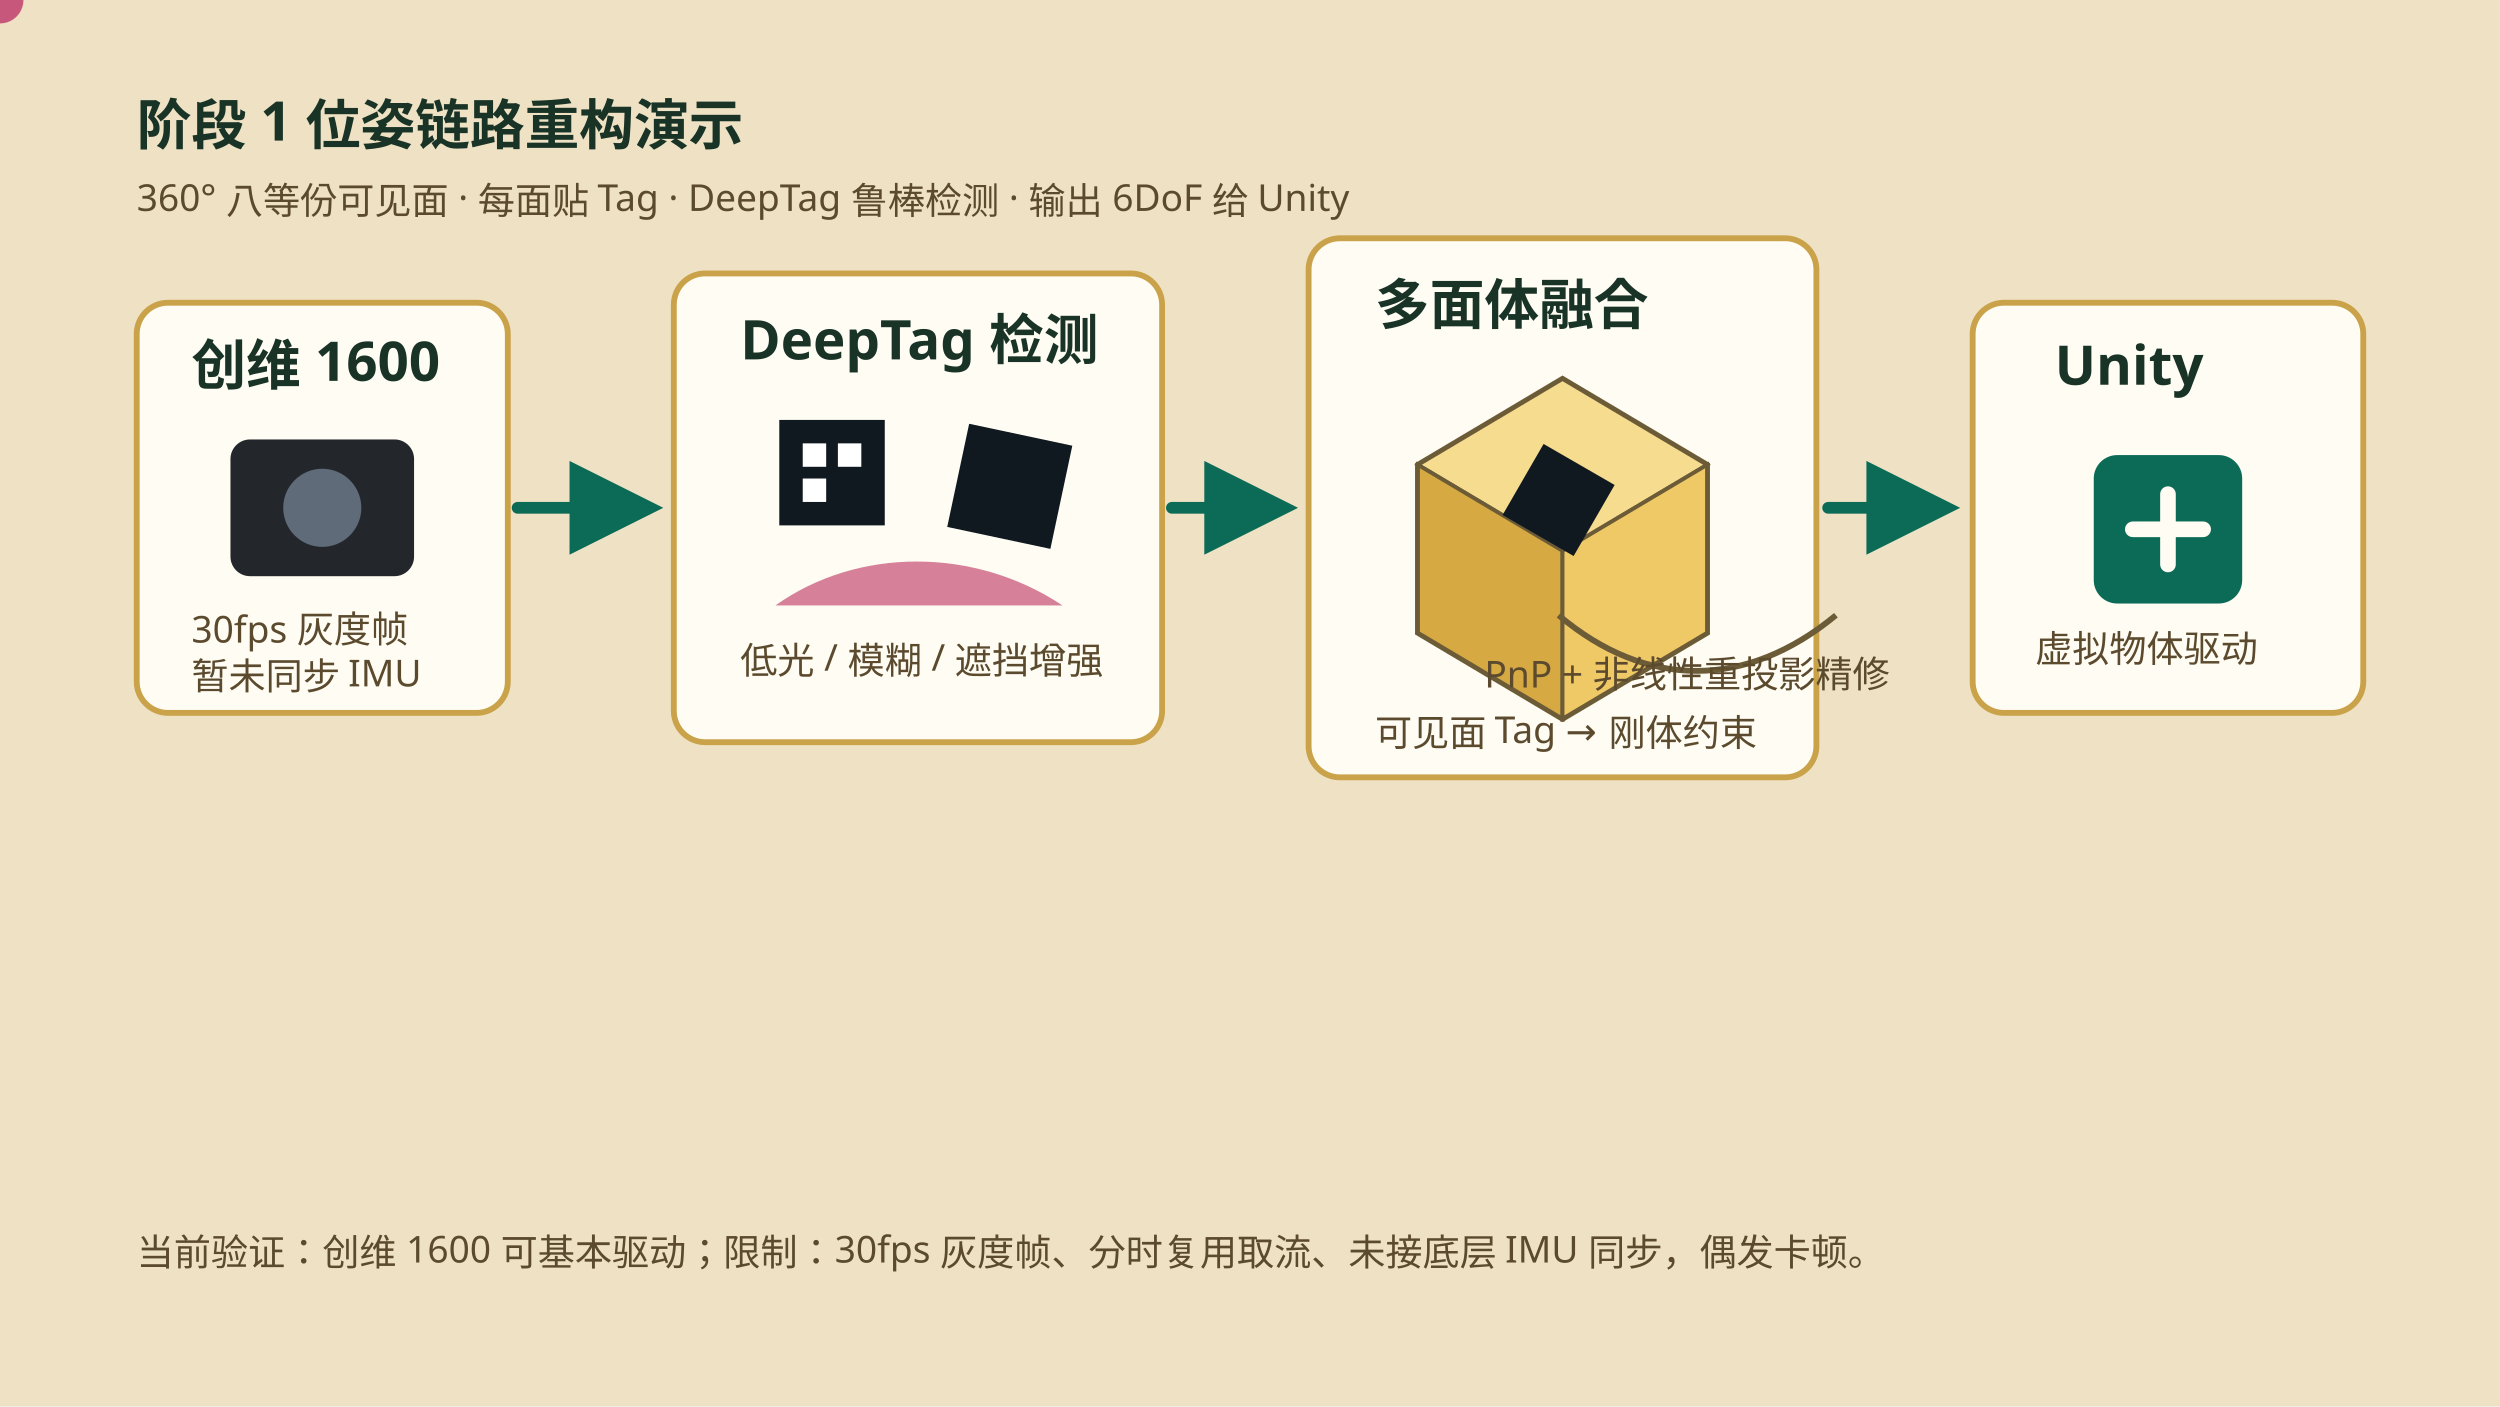
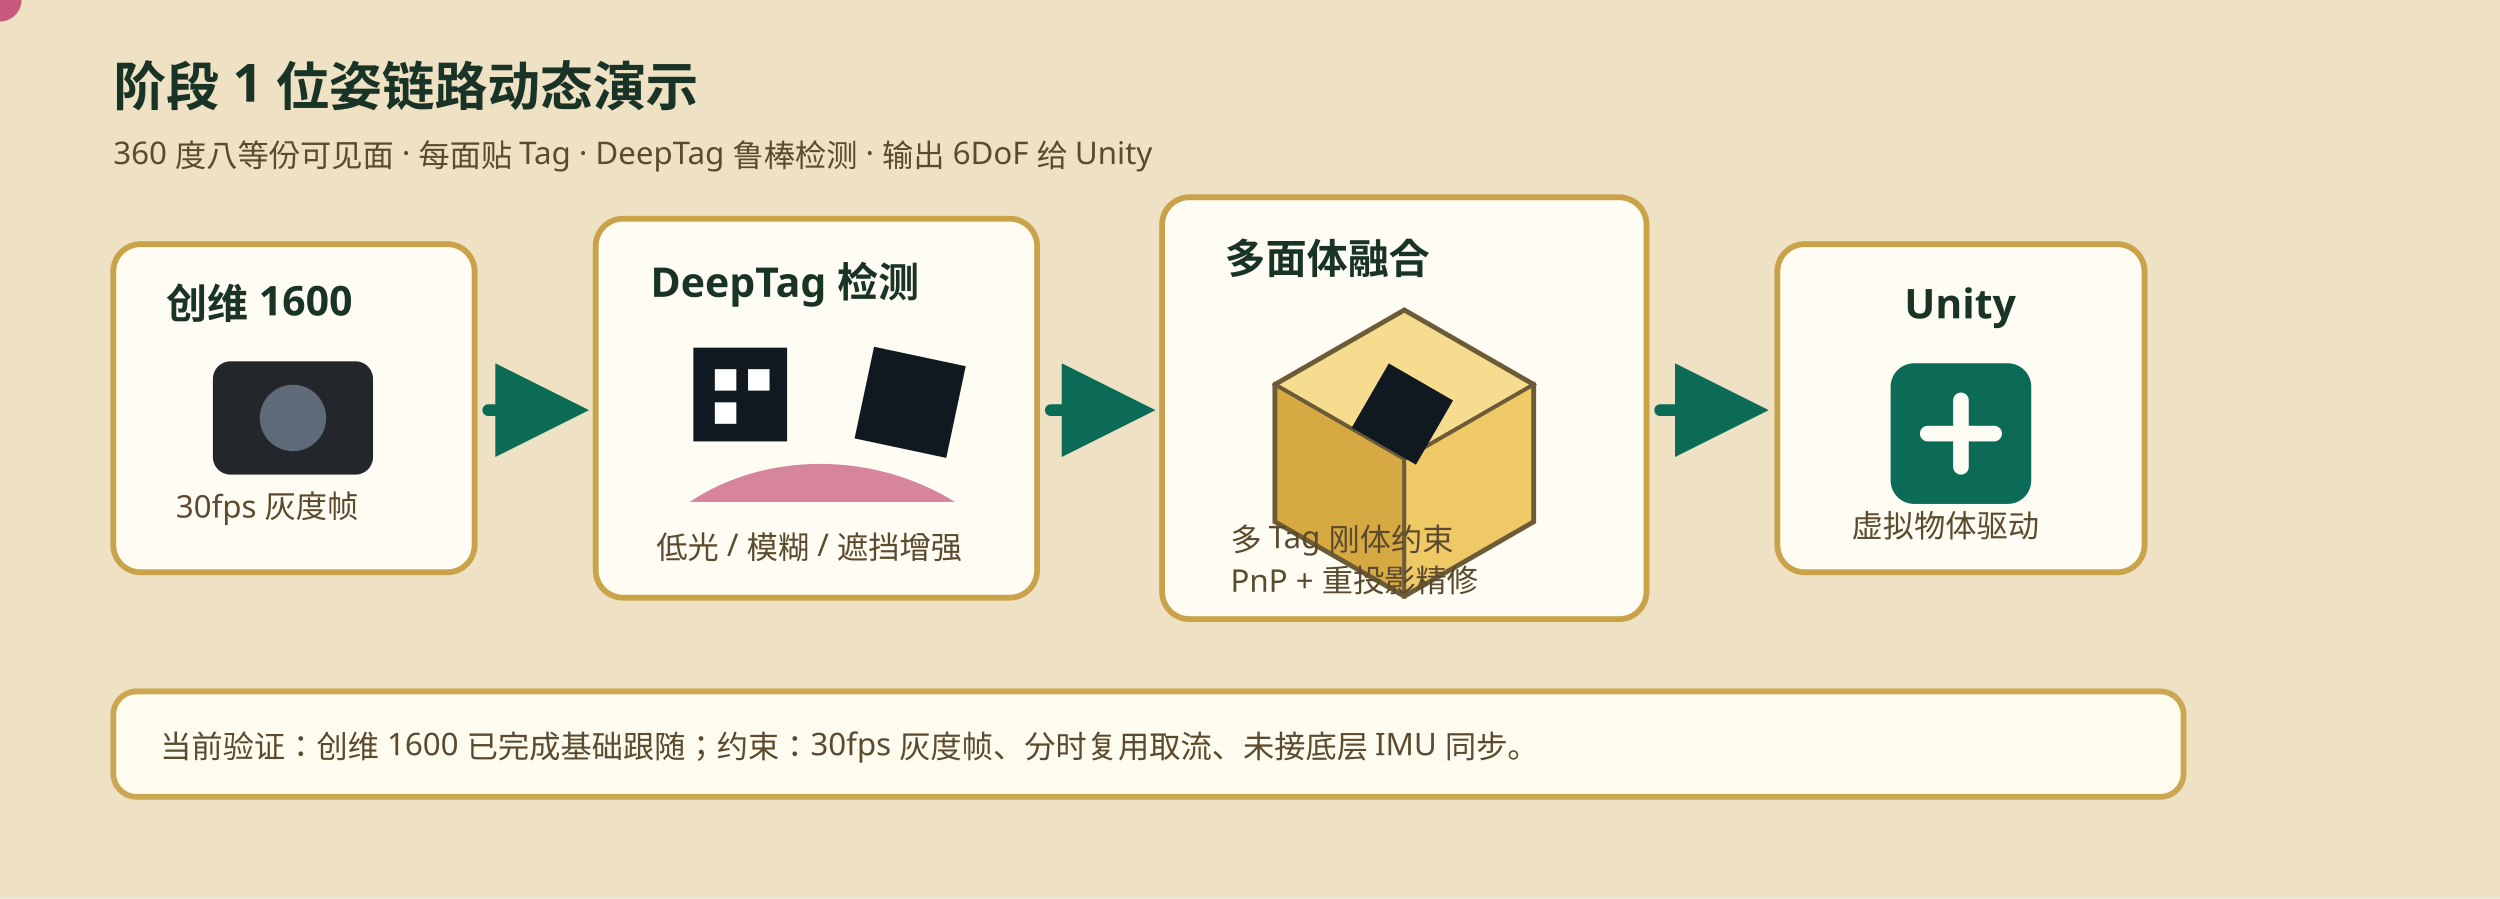
- <svg xmlns="http://www.w3.org/2000/svg" width="1280" height="720" viewBox="0 0 1280 720" role="img" aria-labelledby="title desc">
+ <svg xmlns="http://www.w3.org/2000/svg" width="1280" height="460" viewBox="0 0 1280 460" role="img" aria-labelledby="title desc">
  <defs>
    <style>
-       .bg{fill:#efe2c4}.panel{fill:#fffdf3;stroke:#c9a24a;stroke-width:3}.line{stroke:#0b6b57;stroke-width:6;fill:none;stroke-linecap:round}.thin{stroke:#6c5b37;stroke-width:3;fill:none}.text{font:700 28px sans-serif;fill:#193327}.small{font:500 19px sans-serif;fill:#5b4a2e}.tag{fill:#101820}.tag2{fill:#fff}.accent{fill:#c8587b}.green{fill:#0b6b57}.gold{fill:#c9a24a}.ghost{opacity:.22}
+       .bg{fill:#efe2c4}.panel{fill:#fffdf3;stroke:#c9a24a;stroke-width:3}.line{stroke:#0b6b57;stroke-width:6;fill:none;stroke-linecap:round}.thin{stroke:#6c5b37;stroke-width:3;fill:none}.title{font:800 27px sans-serif;fill:#193327}.text{font:700 21px sans-serif;fill:#193327}.small{font:500 16px sans-serif;fill:#5b4a2e}.tag{fill:#101820}.tag2{fill:#fff}.accent{fill:#c8587b}.green{fill:#0b6b57}.gold{fill:#c9a24a}
    </style>
    <marker id="arrow" viewBox="0 0 10 10" refX="8" refY="5" markerWidth="8" markerHeight="8" orient="auto-start-reverse">
      <path d="M0 0 10 5 0 10z" fill="#0b6b57" />
    </marker>
  </defs>
-   <rect class="bg" width="1280" height="720" />
-   <text x="70" y="74" class="text">阶段 1 位姿链路重构演示</text>
-   <text x="70" y="108" class="small">360° 八等份可见面 · 每面贴 Tag · DeepTag 鲁棒检测 · 输出 6DoF 给 Unity</text>
-   <g transform="translate(70,155)">
-     <rect class="panel" x="0" y="0" width="190" height="210" rx="16" />
-     <text x="28" y="42" class="text" font-size="22">创维 1600</text>
-     <rect x="48" y="70" width="94" height="70" rx="10" fill="#23262b" />
-     <circle cx="95" cy="105" r="20" fill="#5f6b78" />
-     <text x="28" y="174" class="small">30fps 灰度帧</text>
-     <text x="28" y="198" class="small">暂未同步 IMU</text>
+   <rect class="bg" width="1280" height="460" />
+   <text x="58" y="54" class="title">阶段 1 位姿链路动态演示</text>
+   <text x="58" y="84" class="small">360 度八等份可见面 · 每面贴 Tag · DeepTag 鲁棒检测 · 输出 6DoF 给 Unity</text>
+   <g transform="translate(58,125)">
+     <rect class="panel" x="0" y="0" width="185" height="168" rx="14" />
+     <text x="27" y="38" class="text">创维 1600</text>
+     <rect x="51" y="60" width="82" height="58" rx="9" fill="#23262b" />
+     <circle cx="92" cy="89" r="17" fill="#5f6b78" />
+     <text x="32" y="140" class="small">30fps 灰度帧</text>
  </g>
-   <g transform="translate(345,140)">
-     <rect class="panel" x="0" y="0" width="250" height="240" rx="16" />
-     <text x="34" y="44" class="text" font-size="22">DeepTag 检测</text>
-     <rect class="tag" x="54" y="75" width="54" height="54" />
-     <rect class="tag2" x="66" y="87" width="12" height="12" />
-     <rect class="tag2" x="84" y="87" width="12" height="12" />
-     <rect class="tag2" x="66" y="105" width="12" height="12" />
-     <rect class="tag" x="145" y="82" width="54" height="54" transform="rotate(12 172 109)" />
-     <path class="accent" d="M52 170c42-30 102-30 147 0" opacity=".75" />
-     <text x="34" y="205" class="small">低光 / 模糊 / 遮挡增强</text>
+   <g transform="translate(305,112)">
+     <rect class="panel" x="0" y="0" width="226" height="194" rx="14" />
+     <text x="28" y="40" class="text">DeepTag 检测</text>
+     <rect class="tag" x="50" y="66" width="48" height="48" />
+     <rect class="tag2" x="61" y="77" width="11" height="11" />
+     <rect class="tag2" x="78" y="77" width="11" height="11" />
+     <rect class="tag2" x="61" y="94" width="11" height="11" />
+     <rect class="tag" x="137" y="70" width="48" height="48" transform="rotate(12 161 94)" />
+     <path class="accent" d="M48 145c39-26 94-26 136 0" opacity=".72" />
+     <text x="31" y="174" class="small">低光 / 模糊 / 遮挡增强</text>
  </g>
-   <g transform="translate(670,122)">
-     <rect class="panel" x="0" y="0" width="260" height="276" rx="16" />
-     <text x="34" y="44" class="text" font-size="22">多面体融合</text>
-     <polygon points="130,72 204,116 204,202 130,246 56,202 56,116" fill="#e9c86f" stroke="#6c5b37" stroke-width="3" />
-     <polygon points="130,72 204,116 130,160 56,116" fill="#f6dc8e" stroke="#6c5b37" stroke-width="2" />
-     <polygon points="56,116 130,160 130,246 56,202" fill="#d6a943" stroke="#6c5b37" stroke-width="2" />
-     <polygon points="204,116 130,160 130,246 204,202" fill="#f0c967" stroke="#6c5b37" stroke-width="2" />
-     <rect class="tag" x="107" y="113" width="42" height="42" transform="rotate(30 128 134)" />
-     <text x="34" y="260" class="small">可见面 Tag → 刚体约束</text>
+   <g transform="translate(595,101)">
+     <rect class="panel" x="0" y="0" width="248" height="216" rx="14" />
+     <text x="32" y="39" class="text">多面体融合</text>
+     <polygon points="124,58 190,96 190,166 124,204 58,166 58,96" fill="#e9c86f" stroke="#6c5b37" stroke-width="3" />
+     <polygon points="124,58 190,96 124,134 58,96" fill="#f6dc8e" stroke="#6c5b37" stroke-width="2" />
+     <polygon points="58,96 124,134 124,204 58,166" fill="#d6a943" stroke="#6c5b37" stroke-width="2" />
+     <polygon points="190,96 124,134 124,204 190,166" fill="#f0c967" stroke="#6c5b37" stroke-width="2" />
+     <rect class="tag" x="104" y="92" width="38" height="38" transform="rotate(30 123 111)" />
+     <text x="35" y="181" class="small">多 Tag 刚体约束</text>
+     <text x="35" y="202" class="small">PnP + 重投影精修</text>
  </g>
-   <g transform="translate(1010,155)">
-     <rect class="panel" x="0" y="0" width="200" height="210" rx="16" />
-     <text x="42" y="42" class="text" font-size="22">Unity</text>
-     <rect x="62" y="78" width="76" height="76" rx="12" fill="#0b6b57" />
-     <path d="M82 116h36M100 98v36" stroke="#fffdf3" stroke-width="8" stroke-linecap="round" />
-     <text x="32" y="184" class="small">虚拟物体驱动</text>
+   <g transform="translate(910,125)">
+     <rect class="panel" x="0" y="0" width="188" height="168" rx="14" />
+     <text x="65" y="38" class="text">Unity</text>
+     <rect x="58" y="61" width="72" height="72" rx="12" fill="#0b6b57" />
+     <path d="M77 97h34M94 80v34" stroke="#fffdf3" stroke-width="8" stroke-linecap="round" />
+     <text x="38" y="150" class="small">虚拟物体驱动</text>
  </g>
-   <path class="line" d="M265 260H330" marker-end="url(#arrow)" />
-   <path class="line" d="M600 260H655" marker-end="url(#arrow)" />
-   <path class="line" d="M936 260h58" marker-end="url(#arrow)" />
-   <circle class="accent" r="12">
-     <animateMotion dur="5s" repeatCount="indefinite" path="M260 260H330H600H655H936H994" />
+   <path class="line" d="M250 210H292" marker-end="url(#arrow)" />
+   <path class="line" d="M538 210H582" marker-end="url(#arrow)" />
+   <path class="line" d="M850 210h46" marker-end="url(#arrow)" />
+   <circle class="accent" r="11">
+     <animateMotion dur="5s" repeatCount="indefinite" path="M245 210H292H538H582H850H896" />
  </circle>
-   <g>
-     <path class="thin" d="M798 315c45 38 96 38 142 0" />
-     <text x="760" y="352" class="small">PnP + 非线性重投影精修</text>
+   <g transform="translate(58,354)">
+     <rect class="panel" x="0" y="0" width="1060" height="54" rx="12" opacity=".92" />
+     <text x="24" y="34" class="small">当前验证：创维 1600 已完成基础跟随；约束：30fps 灰度帧、分时复用取流、未接底层 IMU 同步。</text>
  </g>
-   <text x="70" y="648" class="small">当前验证：创维 1600 可基本驱动；限制：30fps 灰度帧、分时复用取流、未接底层 IMU 同步，偶发卡顿。</text>
</svg>
